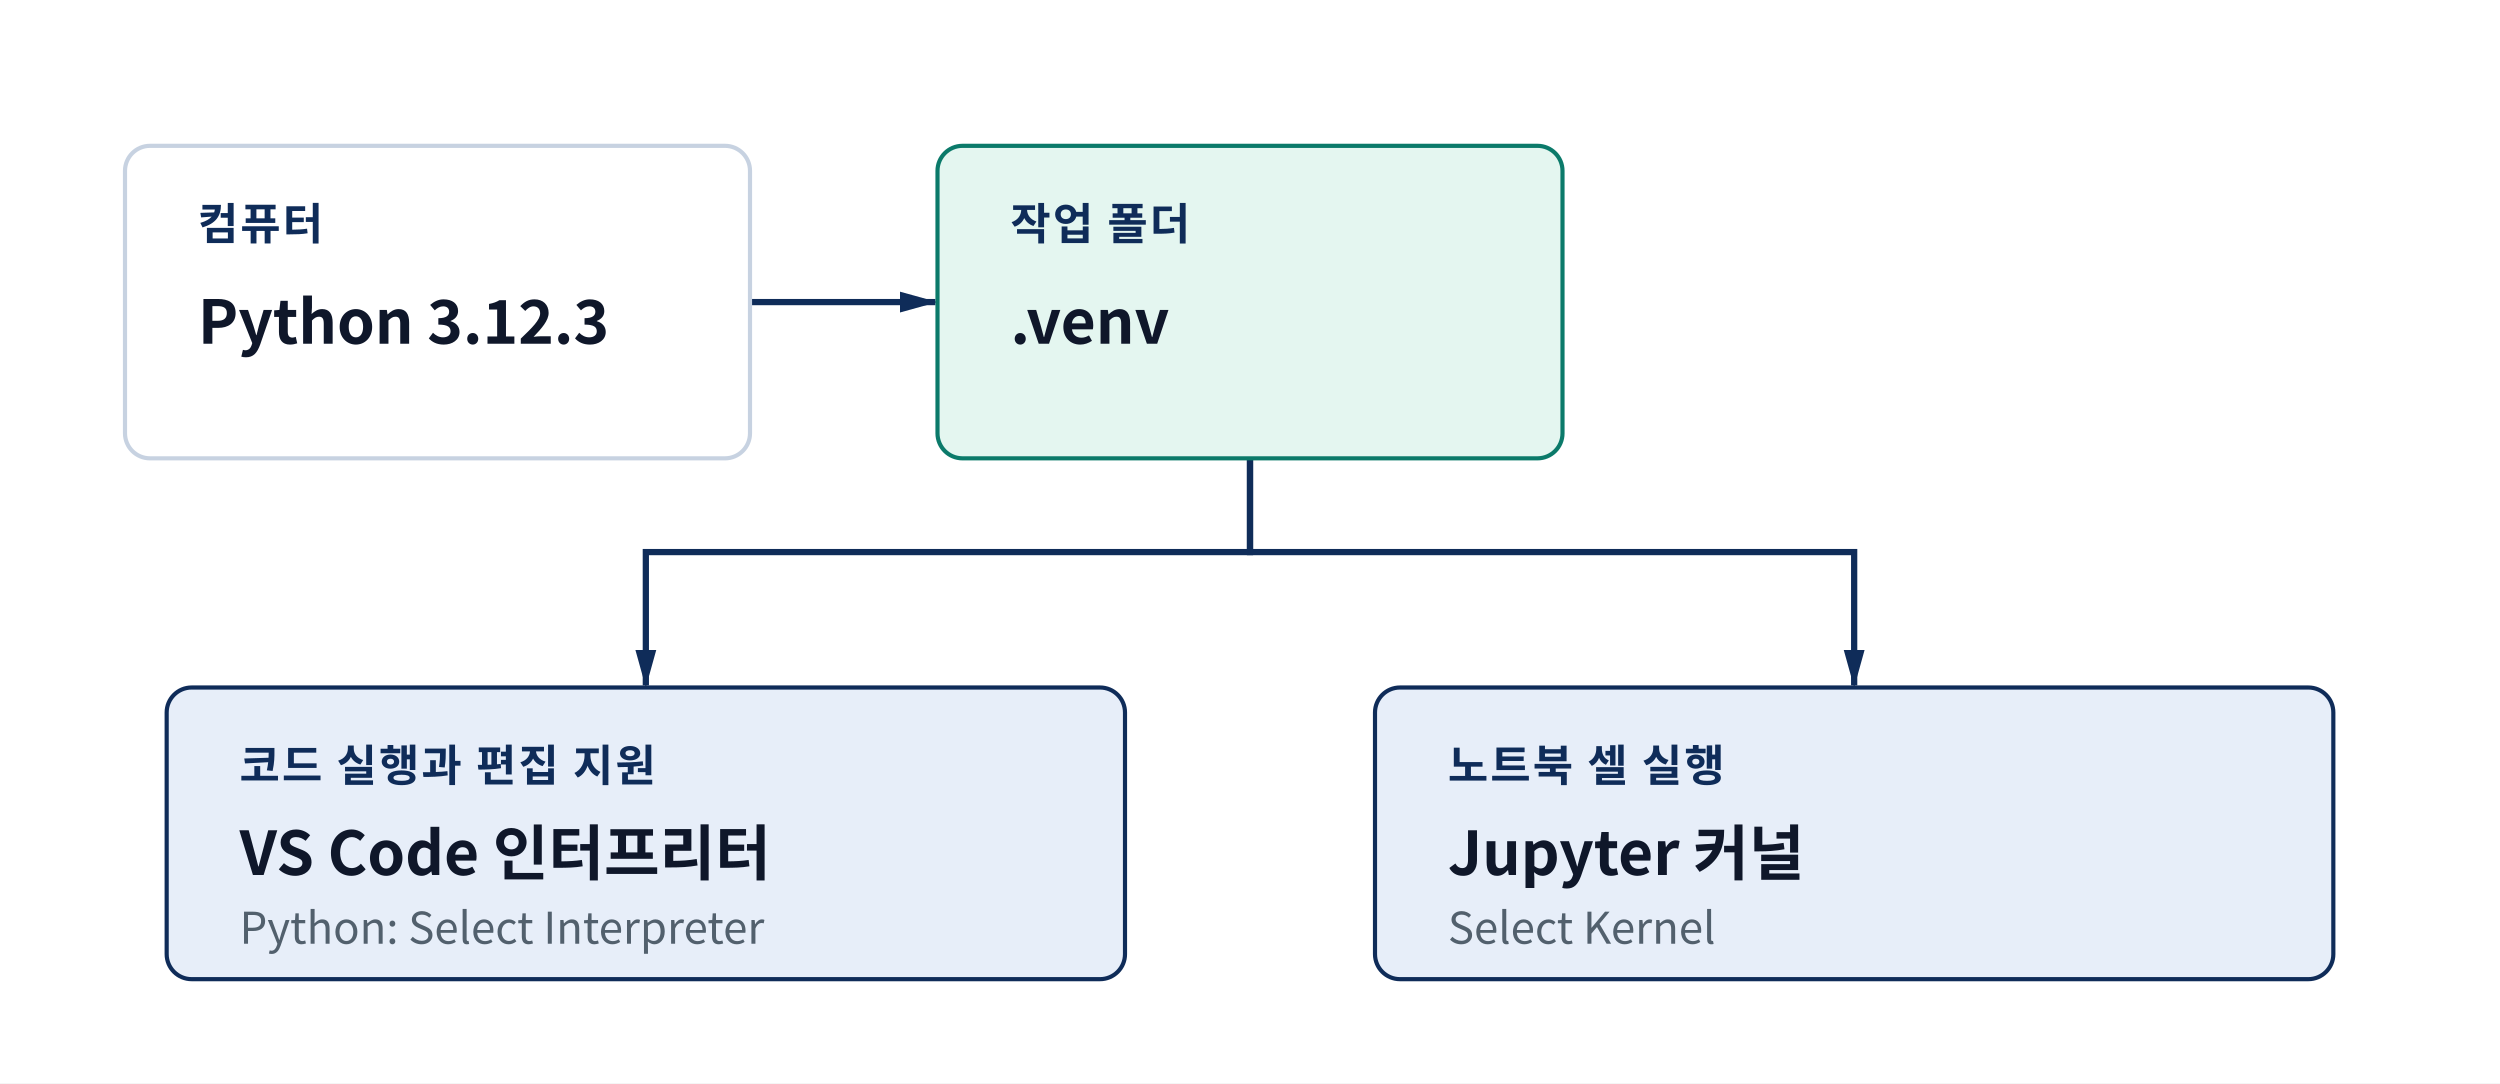
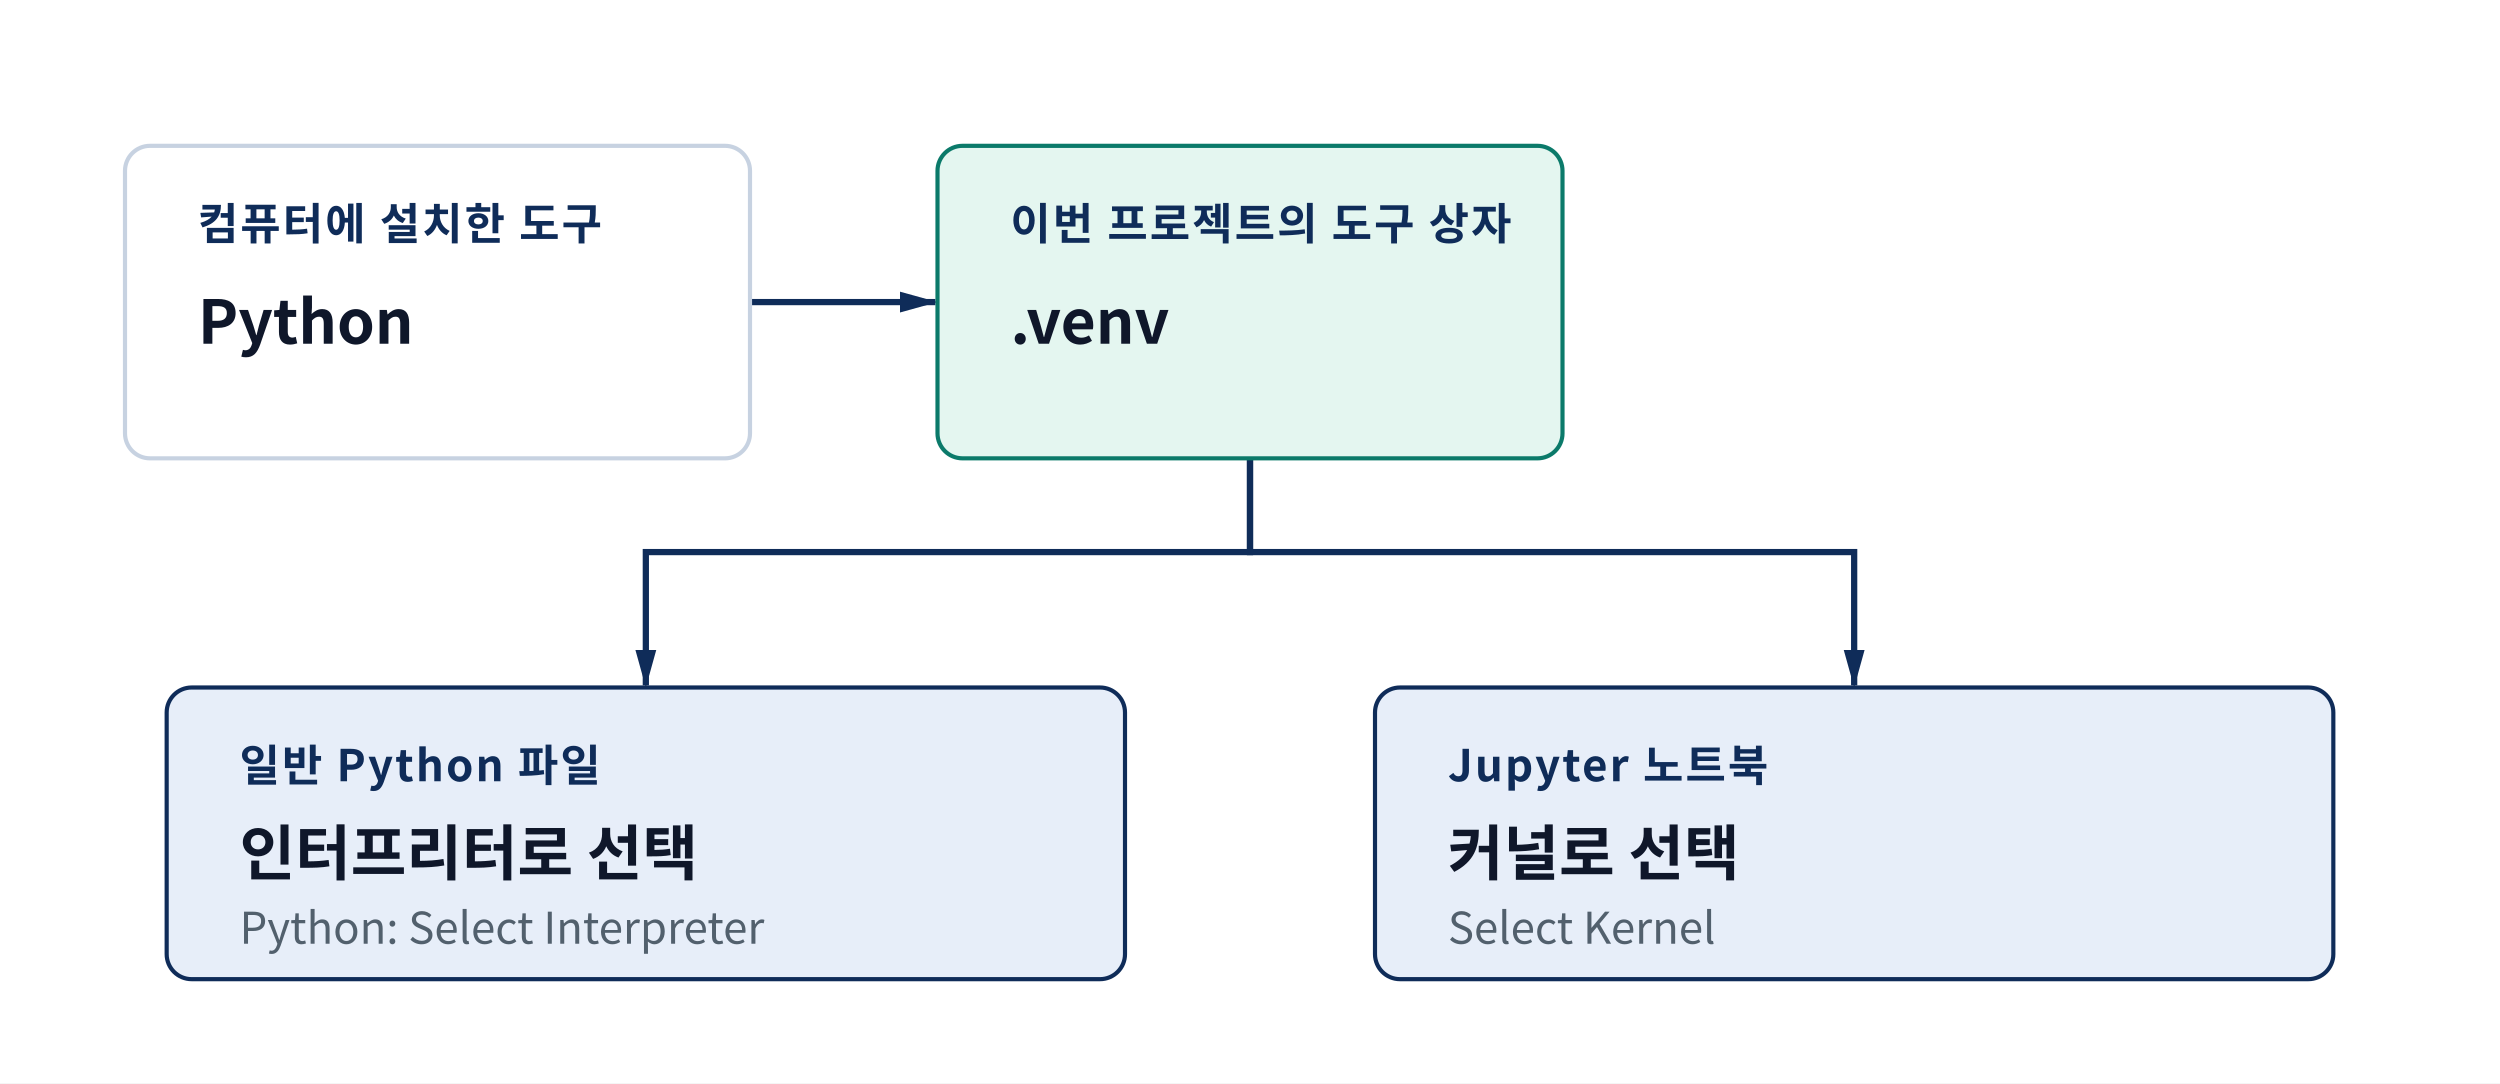
<svg xmlns="http://www.w3.org/2000/svg" viewBox="0 0 1200 520" role="img" aria-labelledby="title desc">
  <defs>
    <marker id="arrow" markerUnits="userSpaceOnUse" viewBox="0 0 18 10" refX="17" refY="5" markerWidth="18" markerHeight="10" orient="auto">
      <path d="M0 0L18 5L0 10Z" fill="#0F2C59" />
    </marker>
    <style>
      text { font-family: "Noto Sans CJK KR","Noto Sans KR",sans-serif; }
      .label { font-size: 21px; font-weight: 700; letter-spacing: .05em; fill: #0F2C59; }
      .name { font-size: 29px; font-weight: 700; fill: #0F172A; }
      .command { font-size: 21px; font-weight: 400; fill: #52606D; }
    </style>
  </defs>
  <rect width="1200" height="520" fill="#FFFFFF" />
  <path d="M360 145H449" fill="none" stroke="#0F2C59" stroke-width="3" marker-end="url(#arrow)" />
  <path d="M600 220V265H310V329" fill="none" stroke="#0F2C59" stroke-width="3" marker-end="url(#arrow)" />
  <path d="M600 220V265H890V329" fill="none" stroke="#0F2C59" stroke-width="3" marker-end="url(#arrow)" />
  <rect x="60" y="70" width="300" height="150" rx="12" fill="#FFFFFF" stroke="#C7D2E1" stroke-width="2" />
-   <text class="label" x="95" y="115">컴퓨터</text>
-   <text class="name" x="95" y="165">Python 3.12.3</text>
+   <text class="label" x="95" y="115">컴퓨터에 설치한 도구</text>
+   <text class="name" x="95" y="165">Python</text>
  <rect x="450" y="70" width="300" height="150" rx="12" fill="#E4F6F0" stroke="#0B7A6A" stroke-width="2" />
-   <text class="label" x="485" y="115" fill="#0B7A6A">작업 폴더</text>
+   <text class="label" x="485" y="115" fill="#0B7A6A">이번 프로젝트의 도구 상자</text>
  <text class="name" x="485" y="165">.venv</text>
  <rect x="80" y="330" width="460" height="140" rx="12" fill="#E7EEF9" stroke="#0F2C59" stroke-width="2" />
-   <text class="label" x="115" y="375">코드 실행과 편집 지원</text>
-   <text class="name" x="115" y="420">VS Code 인터프리터</text>
+   <text class="label" x="115" y="375">일반 Python 파일</text>
+   <text class="name" x="115" y="420">인터프리터로 선택</text>
  <text class="command" x="115" y="453">Python: Select Interpreter</text>
  <rect x="660" y="330" width="460" height="140" rx="12" fill="#E7EEF9" stroke="#0F2C59" stroke-width="2" />
-   <text class="label" x="695" y="375">노트북 셀 실행</text>
-   <text class="name" x="695" y="420">Jupyter 커널</text>
+   <text class="label" x="695" y="375">Jupyter 노트북</text>
+   <text class="name" x="695" y="420">커널로 선택</text>
  <text class="command" x="695" y="453">Select Kernel</text>
</svg>
